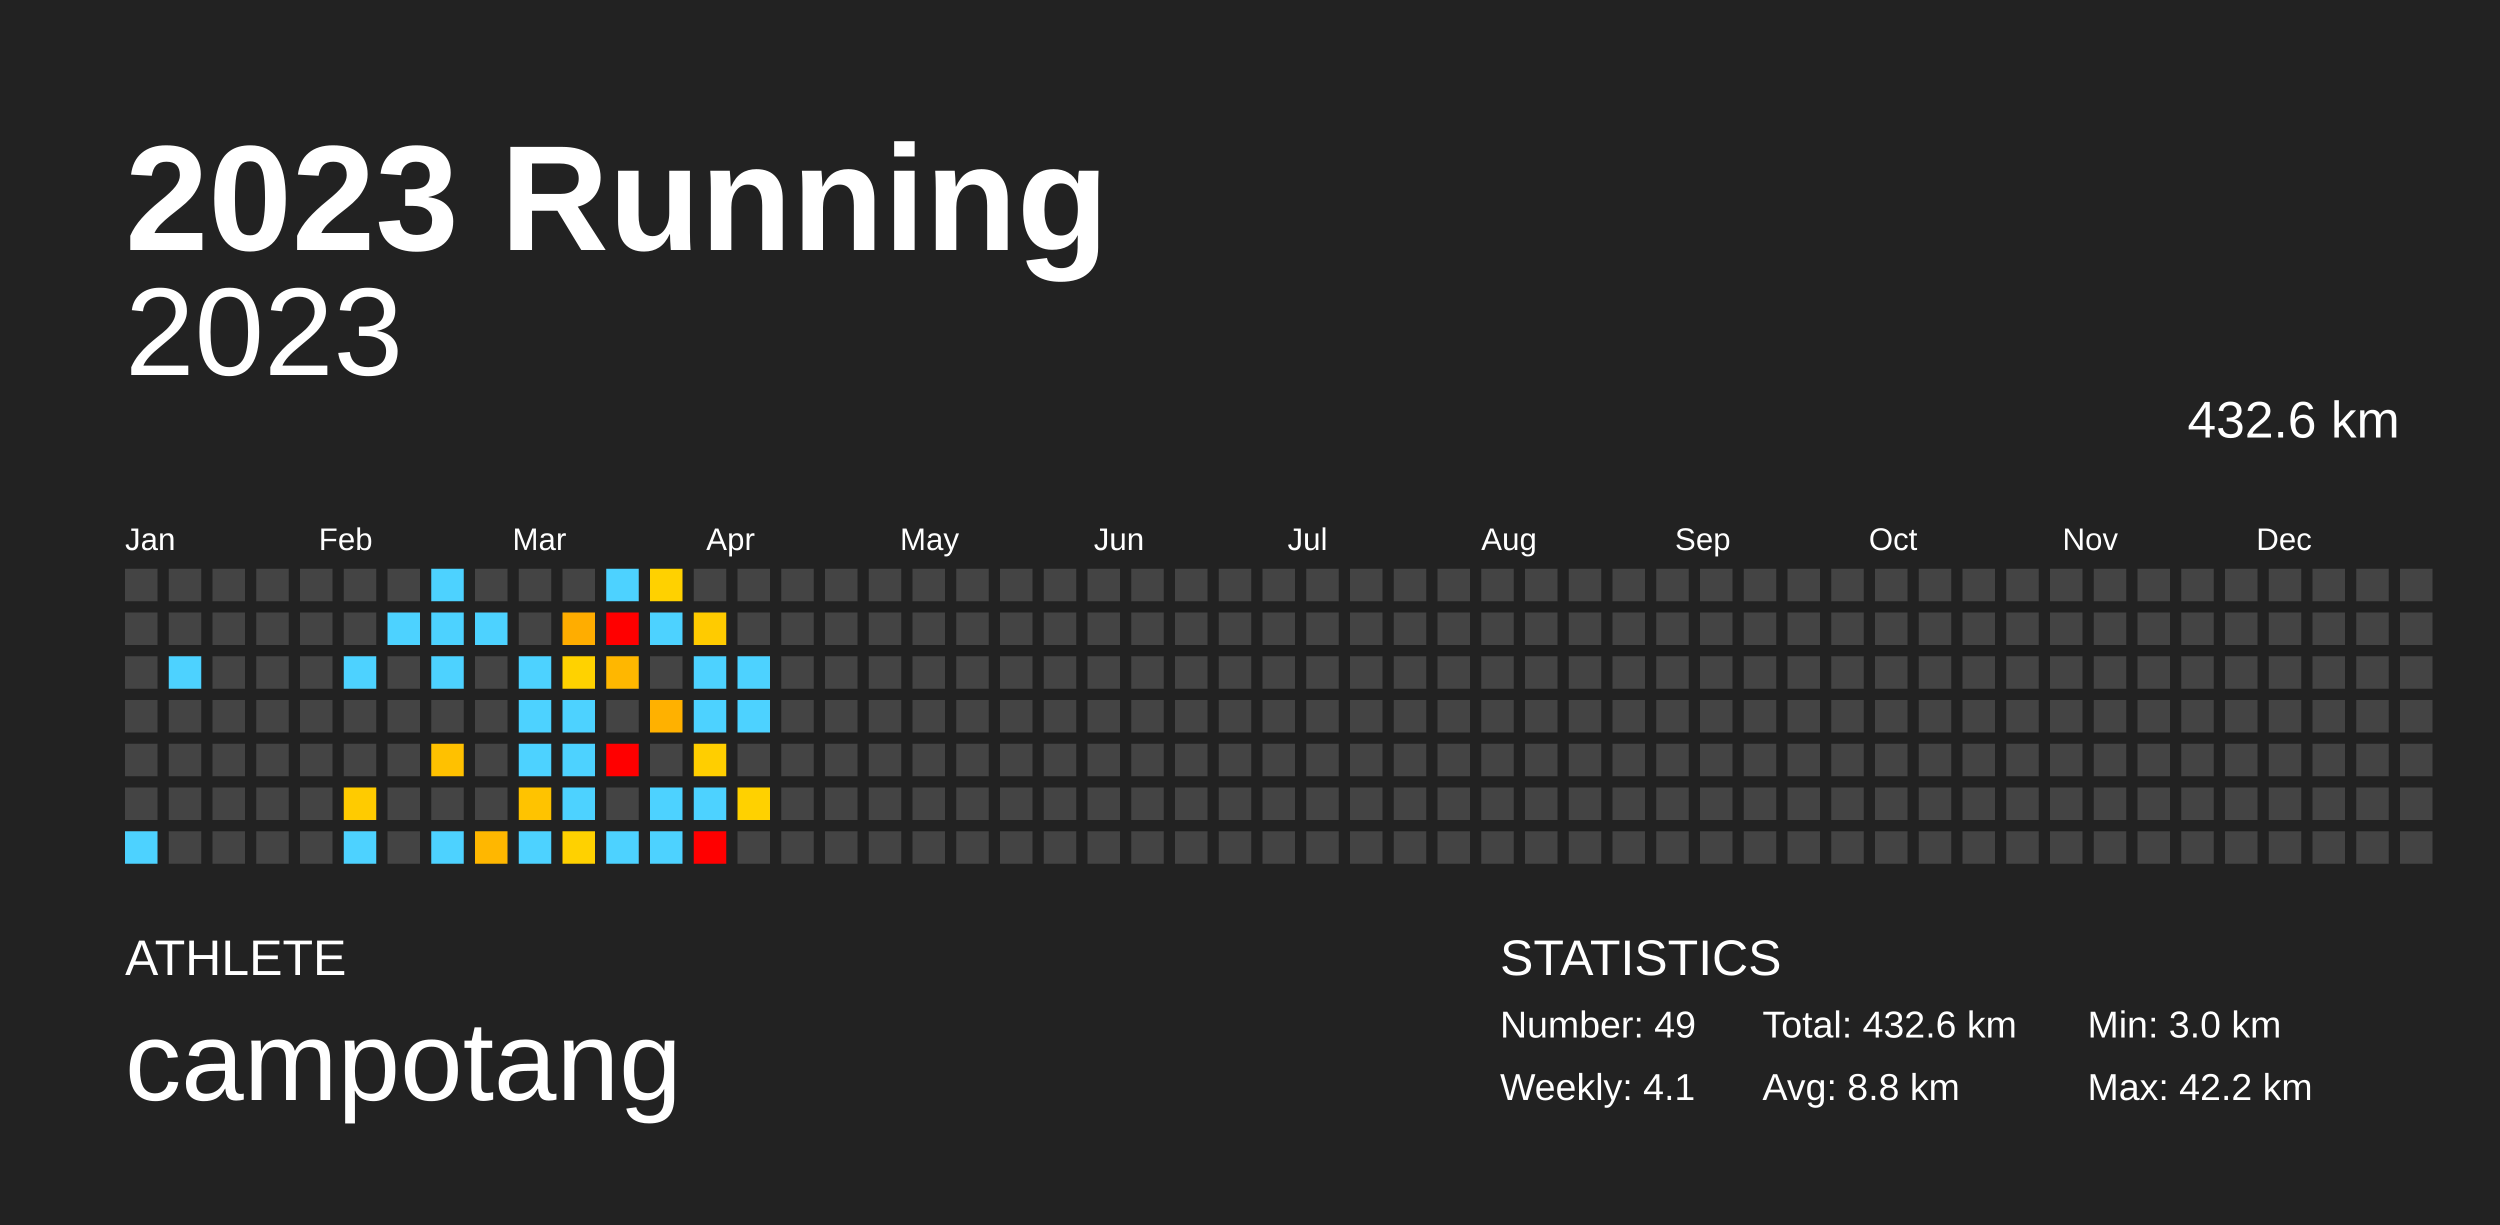
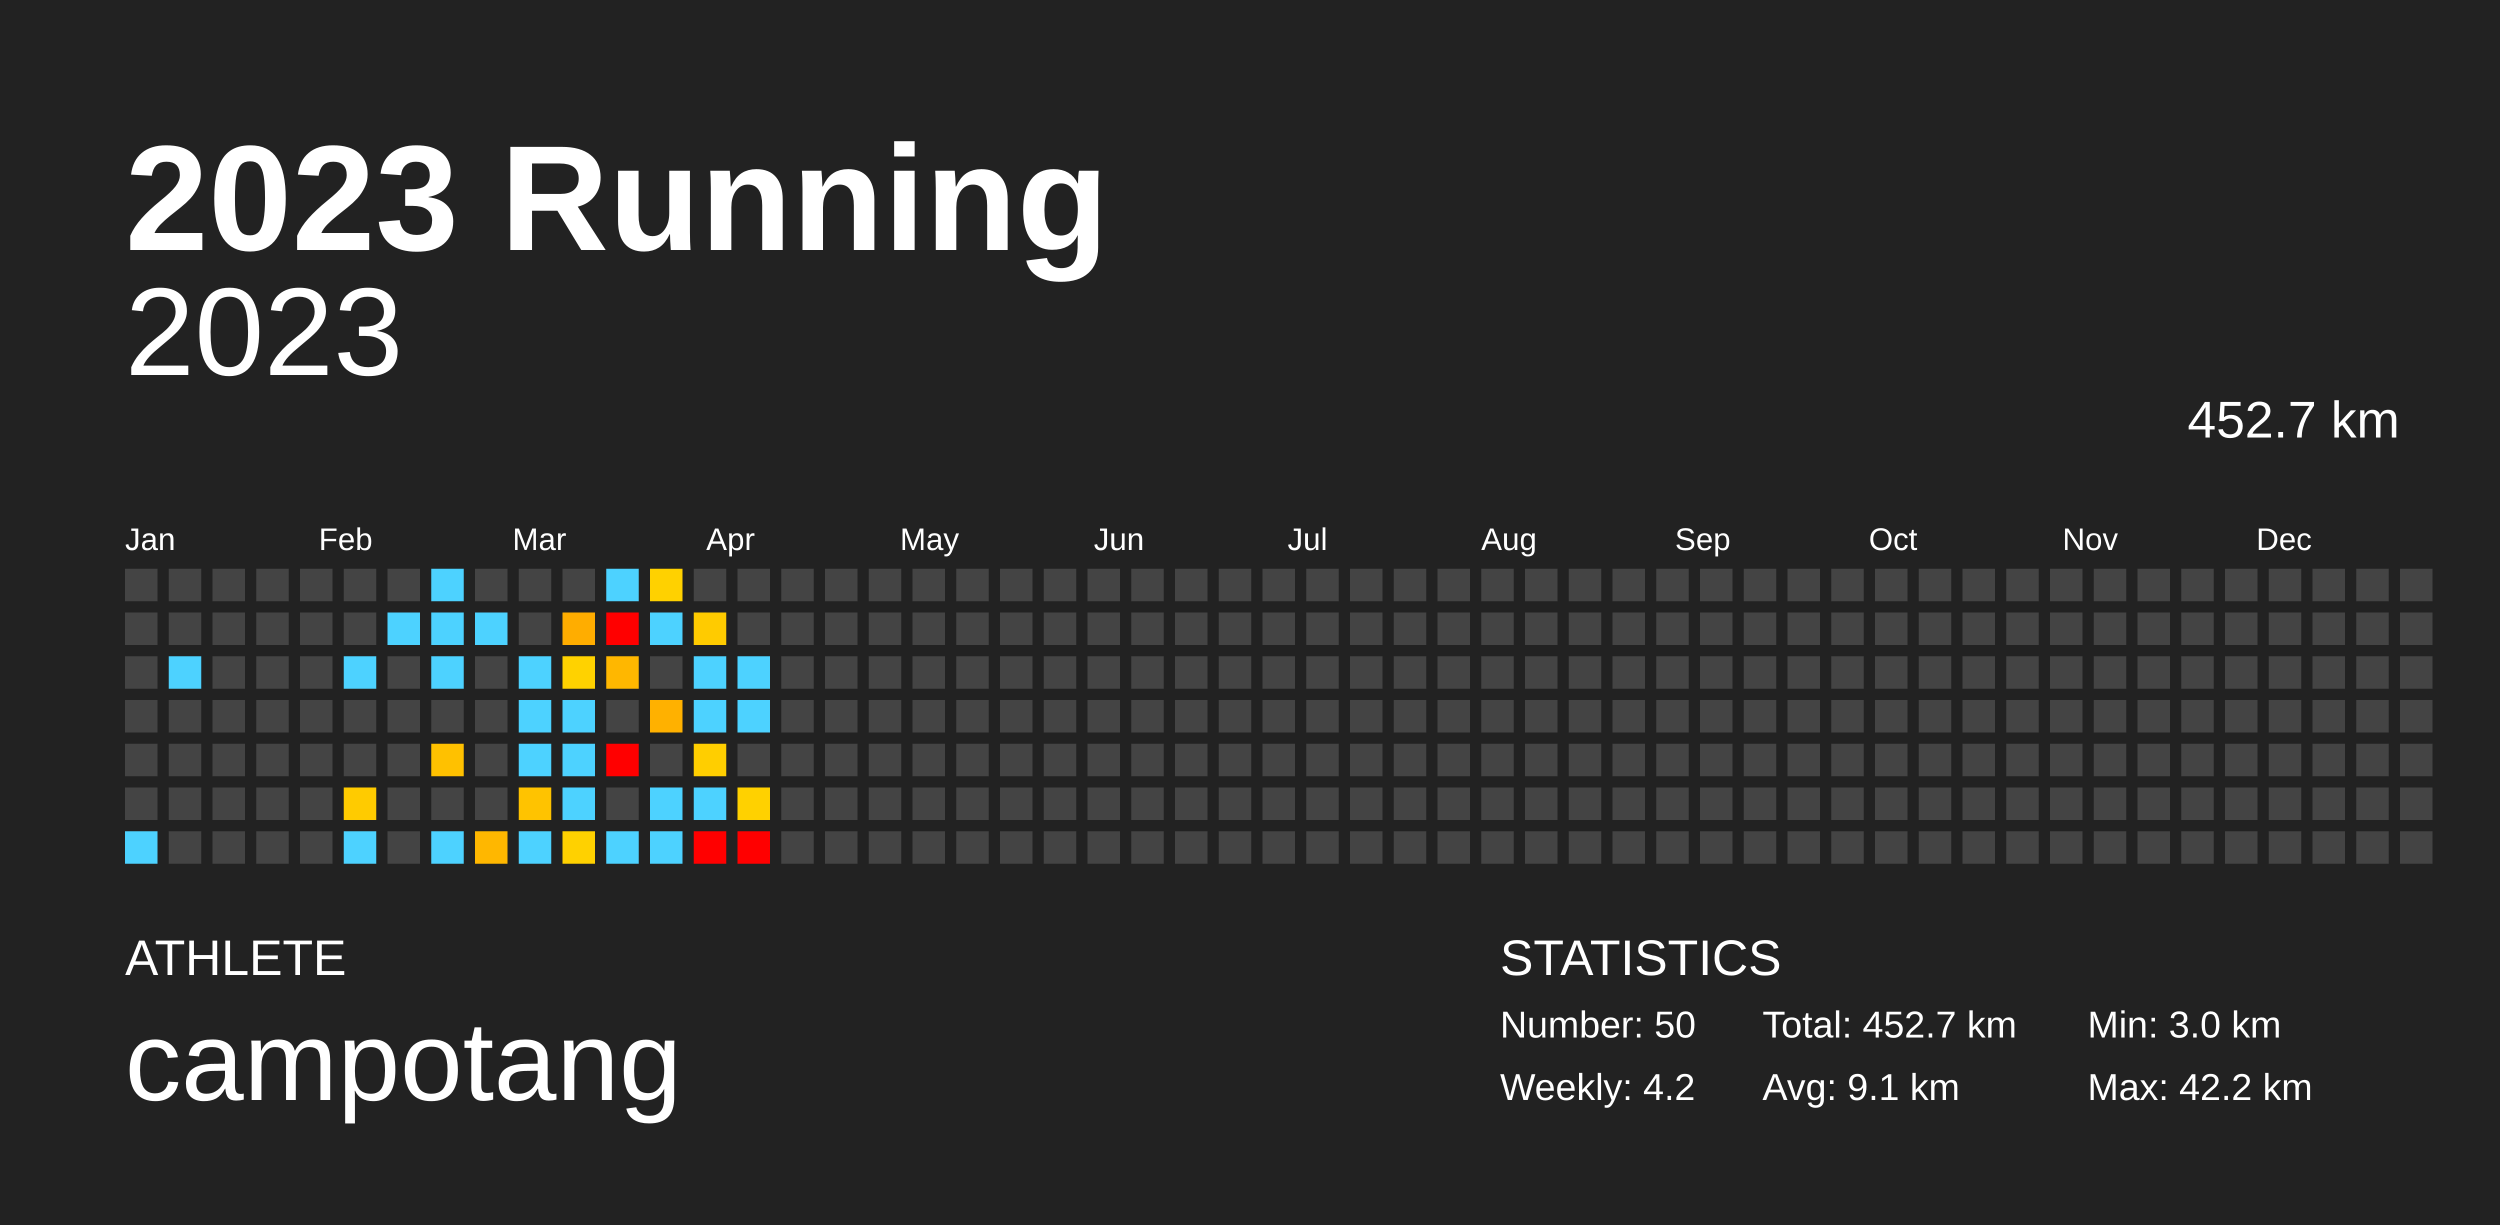
<svg xmlns="http://www.w3.org/2000/svg" baseProfile="full" height="98mm" version="1.1" viewBox="0,0,200,98" width="200mm">
  <defs />
  <rect fill="#222222" height="98" width="200" x="0" y="0" />
  <text fill="#FFFFFF" style="font-size:12px; font-family:Arial; font-weight:bold;" x="10" y="20">2023 Running</text>
  <text fill="#FFFFFF" style="font-size:4px; font-family:Arial" x="10" y="78">ATHLETE</text>
  <text fill="#FFFFFF" style="font-size:9px; font-family:Arial" x="10" y="88">campotang</text>
  <text fill="#FFFFFF" style="font-size:4px; font-family:Arial" x="120" y="78">STATISTICS</text>
-   <text fill="#FFFFFF" style="font-size:3px; font-family:Arial" x="120" y="83">Number: 49</text>
-   <text fill="#FFFFFF" style="font-size:3px; font-family:Arial" x="120" y="88">Weekly: 4.1</text>
-   <text fill="#FFFFFF" style="font-size:3px; font-family:Arial" x="141" y="83">Total: 432.6 km</text>
-   <text fill="#FFFFFF" style="font-size:3px; font-family:Arial" x="141" y="88">Avg: 8.8 km</text>
+   <text fill="#FFFFFF" style="font-size:3px; font-family:Arial" x="120" y="83">Number: 50</text>
+   <text fill="#FFFFFF" style="font-size:3px; font-family:Arial" x="120" y="88">Weekly: 4.2</text>
+   <text fill="#FFFFFF" style="font-size:3px; font-family:Arial" x="141" y="83">Total: 452.7 km</text>
+   <text fill="#FFFFFF" style="font-size:3px; font-family:Arial" x="141" y="88">Avg: 9.1 km</text>
  <text fill="#FFFFFF" style="font-size:3px; font-family:Arial" x="167" y="83">Min: 3.0 km</text>
  <text fill="#FFFFFF" style="font-size:3px; font-family:Arial" x="167" y="88">Max: 42.2 km</text>
  <text alignment-baseline="hanging" fill="#FFFFFF" style="font-size:10.0px; font-family:Arial;" x="10" y="30">2023</text>
-   <text alignment-baseline="hanging" fill="#FFFFFF" style="font-size:4.125px; font-family:Arial;" x="175" y="35">432.6 km</text>
+   <text alignment-baseline="hanging" fill="#FFFFFF" style="font-size:4.125px; font-family:Arial;" x="175" y="35">452.7 km</text>
  <text fill="#FFFFFF" style="font-size:2.5px; font-family:Arial" x="10.0" y="44">Jan</text>
  <text fill="#FFFFFF" style="font-size:2.5px; font-family:Arial" x="25.5" y="44">Feb</text>
  <text fill="#FFFFFF" style="font-size:2.5px; font-family:Arial" x="41.0" y="44">Mar</text>
  <text fill="#FFFFFF" style="font-size:2.5px; font-family:Arial" x="56.5" y="44">Apr</text>
  <text fill="#FFFFFF" style="font-size:2.5px; font-family:Arial" x="72.0" y="44">May</text>
  <text fill="#FFFFFF" style="font-size:2.5px; font-family:Arial" x="87.5" y="44">Jun</text>
  <text fill="#FFFFFF" style="font-size:2.5px; font-family:Arial" x="103.0" y="44">Jul</text>
  <text fill="#FFFFFF" style="font-size:2.5px; font-family:Arial" x="118.5" y="44">Aug</text>
  <text fill="#FFFFFF" style="font-size:2.5px; font-family:Arial" x="134.0" y="44">Sep</text>
  <text fill="#FFFFFF" style="font-size:2.5px; font-family:Arial" x="149.5" y="44">Oct</text>
  <text fill="#FFFFFF" style="font-size:2.5px; font-family:Arial" x="165.0" y="44">Nov</text>
  <text fill="#FFFFFF" style="font-size:2.5px; font-family:Arial" x="180.5" y="44">Dec</text>
  <rect fill="#444444" height="2.6" width="2.6" x="10.0" y="45.5" />
  <rect fill="#444444" height="2.6" width="2.6" x="10.0" y="49.0" />
  <rect fill="#444444" height="2.6" width="2.6" x="10.0" y="52.5" />
  <rect fill="#444444" height="2.6" width="2.6" x="10.0" y="56.0" />
  <rect fill="#444444" height="2.6" width="2.6" x="10.0" y="59.5" />
  <rect fill="#444444" height="2.6" width="2.6" x="10.0" y="63.0" />
  <rect fill="#4dd2ff" height="2.6" width="2.6" x="10.0" y="66.5" />
  <rect fill="#444444" height="2.6" width="2.6" x="13.5" y="45.5" />
  <rect fill="#444444" height="2.6" width="2.6" x="13.5" y="49.0" />
  <rect fill="#4dd2ff" height="2.6" width="2.6" x="13.5" y="52.5" />
  <rect fill="#444444" height="2.6" width="2.6" x="13.5" y="56.0" />
  <rect fill="#444444" height="2.6" width="2.6" x="13.5" y="59.5" />
  <rect fill="#444444" height="2.6" width="2.6" x="13.5" y="63.0" />
  <rect fill="#444444" height="2.6" width="2.6" x="13.5" y="66.5" />
  <rect fill="#444444" height="2.6" width="2.6" x="17.0" y="45.5" />
  <rect fill="#444444" height="2.6" width="2.6" x="17.0" y="49.0" />
  <rect fill="#444444" height="2.6" width="2.6" x="17.0" y="52.5" />
  <rect fill="#444444" height="2.6" width="2.6" x="17.0" y="56.0" />
  <rect fill="#444444" height="2.6" width="2.6" x="17.0" y="59.5" />
  <rect fill="#444444" height="2.6" width="2.6" x="17.0" y="63.0" />
  <rect fill="#444444" height="2.6" width="2.6" x="17.0" y="66.5" />
  <rect fill="#444444" height="2.6" width="2.6" x="20.5" y="45.5" />
  <rect fill="#444444" height="2.6" width="2.6" x="20.5" y="49.0" />
  <rect fill="#444444" height="2.6" width="2.6" x="20.5" y="52.5" />
  <rect fill="#444444" height="2.6" width="2.6" x="20.5" y="56.0" />
  <rect fill="#444444" height="2.6" width="2.6" x="20.5" y="59.5" />
  <rect fill="#444444" height="2.6" width="2.6" x="20.5" y="63.0" />
  <rect fill="#444444" height="2.6" width="2.6" x="20.5" y="66.5" />
  <rect fill="#444444" height="2.6" width="2.6" x="24.0" y="45.5" />
  <rect fill="#444444" height="2.6" width="2.6" x="24.0" y="49.0" />
  <rect fill="#444444" height="2.6" width="2.6" x="24.0" y="52.5" />
  <rect fill="#444444" height="2.6" width="2.6" x="24.0" y="56.0" />
  <rect fill="#444444" height="2.6" width="2.6" x="24.0" y="59.5" />
  <rect fill="#444444" height="2.6" width="2.6" x="24.0" y="63.0" />
  <rect fill="#444444" height="2.6" width="2.6" x="24.0" y="66.5" />
  <rect fill="#444444" height="2.6" width="2.6" x="27.5" y="45.5" />
  <rect fill="#444444" height="2.6" width="2.6" x="27.5" y="49.0" />
  <rect fill="#4dd2ff" height="2.6" width="2.6" x="27.5" y="52.5" />
  <rect fill="#444444" height="2.6" width="2.6" x="27.5" y="56.0" />
  <rect fill="#444444" height="2.6" width="2.6" x="27.5" y="59.5" />
  <rect fill="#ffcb00" height="2.6" width="2.6" x="27.5" y="63.0" />
  <rect fill="#4dd2ff" height="2.6" width="2.6" x="27.5" y="66.5" />
  <rect fill="#444444" height="2.6" width="2.6" x="31.0" y="45.5" />
  <rect fill="#4dd2ff" height="2.6" width="2.6" x="31.0" y="49.0" />
  <rect fill="#444444" height="2.6" width="2.6" x="31.0" y="52.5" />
  <rect fill="#444444" height="2.6" width="2.6" x="31.0" y="56.0" />
  <rect fill="#444444" height="2.6" width="2.6" x="31.0" y="59.5" />
  <rect fill="#444444" height="2.6" width="2.6" x="31.0" y="63.0" />
  <rect fill="#444444" height="2.6" width="2.6" x="31.0" y="66.5" />
  <rect fill="#4dd2ff" height="2.6" width="2.6" x="34.5" y="45.5" />
  <rect fill="#4dd2ff" height="2.6" width="2.6" x="34.5" y="49.0" />
  <rect fill="#4dd2ff" height="2.6" width="2.6" x="34.5" y="52.5" />
  <rect fill="#444444" height="2.6" width="2.6" x="34.5" y="56.0" />
  <rect fill="#ffc100" height="2.6" width="2.6" x="34.5" y="59.5" />
  <rect fill="#444444" height="2.6" width="2.6" x="34.5" y="63.0" />
  <rect fill="#4dd2ff" height="2.6" width="2.6" x="34.5" y="66.5" />
  <rect fill="#444444" height="2.6" width="2.6" x="38.0" y="45.5" />
  <rect fill="#4dd2ff" height="2.6" width="2.6" x="38.0" y="49.0" />
  <rect fill="#444444" height="2.6" width="2.6" x="38.0" y="52.5" />
  <rect fill="#444444" height="2.6" width="2.6" x="38.0" y="56.0" />
  <rect fill="#444444" height="2.6" width="2.6" x="38.0" y="59.5" />
  <rect fill="#444444" height="2.6" width="2.6" x="38.0" y="63.0" />
  <rect fill="#ffb700" height="2.6" width="2.6" x="38.0" y="66.5" />
  <rect fill="#444444" height="2.6" width="2.6" x="41.5" y="45.5" />
  <rect fill="#444444" height="2.6" width="2.6" x="41.5" y="49.0" />
  <rect fill="#4dd2ff" height="2.6" width="2.6" x="41.5" y="52.5" />
  <rect fill="#4dd2ff" height="2.6" width="2.6" x="41.5" y="56.0" />
  <rect fill="#4dd2ff" height="2.6" width="2.6" x="41.5" y="59.5" />
  <rect fill="#ffc300" height="2.6" width="2.6" x="41.5" y="63.0" />
  <rect fill="#4dd2ff" height="2.6" width="2.6" x="41.5" y="66.5" />
  <rect fill="#444444" height="2.6" width="2.6" x="45.0" y="45.5" />
  <rect fill="#ffad00" height="2.6" width="2.6" x="45.0" y="49.0" />
  <rect fill="#ffd200" height="2.6" width="2.6" x="45.0" y="52.5" />
  <rect fill="#4dd2ff" height="2.6" width="2.6" x="45.0" y="56.0" />
  <rect fill="#4dd2ff" height="2.6" width="2.6" x="45.0" y="59.5" />
  <rect fill="#4dd2ff" height="2.6" width="2.6" x="45.0" y="63.0" />
  <rect fill="#ffd100" height="2.6" width="2.6" x="45.0" y="66.5" />
  <rect fill="#4dd2ff" height="2.6" width="2.6" x="48.5" y="45.5" />
  <rect fill="red" height="2.6" width="2.6" x="48.5" y="49.0" />
  <rect fill="#ffb700" height="2.6" width="2.6" x="48.5" y="52.5" />
  <rect fill="#444444" height="2.6" width="2.6" x="48.5" y="56.0" />
  <rect fill="red" height="2.6" width="2.6" x="48.5" y="59.5" />
  <rect fill="#444444" height="2.6" width="2.6" x="48.5" y="63.0" />
  <rect fill="#4dd2ff" height="2.6" width="2.6" x="48.5" y="66.5" />
  <rect fill="#ffd100" height="2.6" width="2.6" x="52.0" y="45.5" />
  <rect fill="#4dd2ff" height="2.6" width="2.6" x="52.0" y="49.0" />
  <rect fill="#444444" height="2.6" width="2.6" x="52.0" y="52.5" />
  <rect fill="#ffb100" height="2.6" width="2.6" x="52.0" y="56.0" />
  <rect fill="#444444" height="2.6" width="2.6" x="52.0" y="59.5" />
  <rect fill="#4dd2ff" height="2.6" width="2.6" x="52.0" y="63.0" />
  <rect fill="#4dd2ff" height="2.6" width="2.6" x="52.0" y="66.5" />
  <rect fill="#444444" height="2.6" width="2.6" x="55.5" y="45.5" />
  <rect fill="#ffcb00" height="2.6" width="2.6" x="55.5" y="49.0" />
  <rect fill="#4dd2ff" height="2.6" width="2.6" x="55.5" y="52.5" />
  <rect fill="#4dd2ff" height="2.6" width="2.6" x="55.5" y="56.0" />
  <rect fill="#ffce00" height="2.6" width="2.6" x="55.5" y="59.5" />
  <rect fill="#4dd2ff" height="2.6" width="2.6" x="55.5" y="63.0" />
  <rect fill="red" height="2.6" width="2.6" x="55.5" y="66.5" />
  <rect fill="#444444" height="2.6" width="2.6" x="59.0" y="45.5" />
  <rect fill="#444444" height="2.6" width="2.6" x="59.0" y="49.0" />
  <rect fill="#4dd2ff" height="2.6" width="2.6" x="59.0" y="52.5" />
  <rect fill="#4dd2ff" height="2.6" width="2.6" x="59.0" y="56.0" />
  <rect fill="#444444" height="2.6" width="2.6" x="59.0" y="59.5" />
  <rect fill="#ffd100" height="2.6" width="2.6" x="59.0" y="63.0" />
-   <rect fill="#444444" height="2.6" width="2.6" x="59.0" y="66.5" />
+   <rect fill="red" height="2.6" width="2.6" x="59.0" y="66.5" />
  <rect fill="#444444" height="2.6" width="2.6" x="62.5" y="45.5" />
  <rect fill="#444444" height="2.6" width="2.6" x="62.5" y="49.0" />
  <rect fill="#444444" height="2.6" width="2.6" x="62.5" y="52.5" />
  <rect fill="#444444" height="2.6" width="2.6" x="62.5" y="56.0" />
  <rect fill="#444444" height="2.6" width="2.6" x="62.5" y="59.5" />
  <rect fill="#444444" height="2.6" width="2.6" x="62.5" y="63.0" />
  <rect fill="#444444" height="2.6" width="2.6" x="62.5" y="66.5" />
  <rect fill="#444444" height="2.6" width="2.6" x="66.0" y="45.5" />
  <rect fill="#444444" height="2.6" width="2.6" x="66.0" y="49.0" />
  <rect fill="#444444" height="2.6" width="2.6" x="66.0" y="52.5" />
  <rect fill="#444444" height="2.6" width="2.6" x="66.0" y="56.0" />
  <rect fill="#444444" height="2.6" width="2.6" x="66.0" y="59.5" />
  <rect fill="#444444" height="2.6" width="2.6" x="66.0" y="63.0" />
  <rect fill="#444444" height="2.6" width="2.6" x="66.0" y="66.5" />
  <rect fill="#444444" height="2.6" width="2.6" x="69.5" y="45.5" />
  <rect fill="#444444" height="2.6" width="2.6" x="69.5" y="49.0" />
  <rect fill="#444444" height="2.6" width="2.6" x="69.5" y="52.5" />
  <rect fill="#444444" height="2.6" width="2.6" x="69.5" y="56.0" />
  <rect fill="#444444" height="2.6" width="2.6" x="69.5" y="59.5" />
  <rect fill="#444444" height="2.6" width="2.6" x="69.5" y="63.0" />
  <rect fill="#444444" height="2.6" width="2.6" x="69.5" y="66.5" />
  <rect fill="#444444" height="2.6" width="2.6" x="73.0" y="45.5" />
  <rect fill="#444444" height="2.6" width="2.6" x="73.0" y="49.0" />
  <rect fill="#444444" height="2.6" width="2.6" x="73.0" y="52.5" />
  <rect fill="#444444" height="2.6" width="2.6" x="73.0" y="56.0" />
  <rect fill="#444444" height="2.6" width="2.6" x="73.0" y="59.5" />
  <rect fill="#444444" height="2.6" width="2.6" x="73.0" y="63.0" />
  <rect fill="#444444" height="2.6" width="2.6" x="73.0" y="66.5" />
  <rect fill="#444444" height="2.6" width="2.6" x="76.5" y="45.5" />
  <rect fill="#444444" height="2.6" width="2.6" x="76.5" y="49.0" />
  <rect fill="#444444" height="2.6" width="2.6" x="76.5" y="52.5" />
  <rect fill="#444444" height="2.6" width="2.6" x="76.5" y="56.0" />
  <rect fill="#444444" height="2.6" width="2.6" x="76.5" y="59.5" />
  <rect fill="#444444" height="2.6" width="2.6" x="76.5" y="63.0" />
  <rect fill="#444444" height="2.6" width="2.6" x="76.5" y="66.5" />
  <rect fill="#444444" height="2.6" width="2.6" x="80.0" y="45.5" />
  <rect fill="#444444" height="2.6" width="2.6" x="80.0" y="49.0" />
  <rect fill="#444444" height="2.6" width="2.6" x="80.0" y="52.5" />
  <rect fill="#444444" height="2.6" width="2.6" x="80.0" y="56.0" />
  <rect fill="#444444" height="2.6" width="2.6" x="80.0" y="59.5" />
  <rect fill="#444444" height="2.6" width="2.6" x="80.0" y="63.0" />
  <rect fill="#444444" height="2.6" width="2.6" x="80.0" y="66.5" />
  <rect fill="#444444" height="2.6" width="2.6" x="83.5" y="45.5" />
  <rect fill="#444444" height="2.6" width="2.6" x="83.5" y="49.0" />
  <rect fill="#444444" height="2.6" width="2.6" x="83.5" y="52.5" />
  <rect fill="#444444" height="2.6" width="2.6" x="83.5" y="56.0" />
  <rect fill="#444444" height="2.6" width="2.6" x="83.5" y="59.5" />
  <rect fill="#444444" height="2.6" width="2.6" x="83.5" y="63.0" />
  <rect fill="#444444" height="2.6" width="2.6" x="83.5" y="66.5" />
  <rect fill="#444444" height="2.6" width="2.6" x="87.0" y="45.5" />
  <rect fill="#444444" height="2.6" width="2.6" x="87.0" y="49.0" />
  <rect fill="#444444" height="2.6" width="2.6" x="87.0" y="52.5" />
  <rect fill="#444444" height="2.6" width="2.6" x="87.0" y="56.0" />
  <rect fill="#444444" height="2.6" width="2.6" x="87.0" y="59.5" />
  <rect fill="#444444" height="2.6" width="2.6" x="87.0" y="63.0" />
  <rect fill="#444444" height="2.6" width="2.6" x="87.0" y="66.5" />
  <rect fill="#444444" height="2.6" width="2.6" x="90.5" y="45.5" />
  <rect fill="#444444" height="2.6" width="2.6" x="90.5" y="49.0" />
  <rect fill="#444444" height="2.6" width="2.6" x="90.5" y="52.5" />
  <rect fill="#444444" height="2.6" width="2.6" x="90.5" y="56.0" />
  <rect fill="#444444" height="2.6" width="2.6" x="90.5" y="59.5" />
  <rect fill="#444444" height="2.6" width="2.6" x="90.5" y="63.0" />
  <rect fill="#444444" height="2.6" width="2.6" x="90.5" y="66.5" />
  <rect fill="#444444" height="2.6" width="2.6" x="94.0" y="45.5" />
  <rect fill="#444444" height="2.6" width="2.6" x="94.0" y="49.0" />
  <rect fill="#444444" height="2.6" width="2.6" x="94.0" y="52.5" />
  <rect fill="#444444" height="2.6" width="2.6" x="94.0" y="56.0" />
  <rect fill="#444444" height="2.6" width="2.6" x="94.0" y="59.5" />
  <rect fill="#444444" height="2.6" width="2.6" x="94.0" y="63.0" />
  <rect fill="#444444" height="2.6" width="2.6" x="94.0" y="66.5" />
  <rect fill="#444444" height="2.6" width="2.6" x="97.5" y="45.5" />
  <rect fill="#444444" height="2.6" width="2.6" x="97.5" y="49.0" />
  <rect fill="#444444" height="2.6" width="2.6" x="97.5" y="52.5" />
  <rect fill="#444444" height="2.6" width="2.6" x="97.5" y="56.0" />
  <rect fill="#444444" height="2.6" width="2.6" x="97.5" y="59.5" />
  <rect fill="#444444" height="2.6" width="2.6" x="97.5" y="63.0" />
  <rect fill="#444444" height="2.6" width="2.6" x="97.5" y="66.5" />
  <rect fill="#444444" height="2.6" width="2.6" x="101.0" y="45.5" />
  <rect fill="#444444" height="2.6" width="2.6" x="101.0" y="49.0" />
  <rect fill="#444444" height="2.6" width="2.6" x="101.0" y="52.5" />
  <rect fill="#444444" height="2.6" width="2.6" x="101.0" y="56.0" />
  <rect fill="#444444" height="2.6" width="2.6" x="101.0" y="59.5" />
  <rect fill="#444444" height="2.6" width="2.6" x="101.0" y="63.0" />
  <rect fill="#444444" height="2.6" width="2.6" x="101.0" y="66.5" />
  <rect fill="#444444" height="2.6" width="2.6" x="104.5" y="45.5" />
  <rect fill="#444444" height="2.6" width="2.6" x="104.5" y="49.0" />
  <rect fill="#444444" height="2.6" width="2.6" x="104.5" y="52.5" />
  <rect fill="#444444" height="2.6" width="2.6" x="104.5" y="56.0" />
  <rect fill="#444444" height="2.6" width="2.6" x="104.5" y="59.5" />
  <rect fill="#444444" height="2.6" width="2.6" x="104.5" y="63.0" />
  <rect fill="#444444" height="2.6" width="2.6" x="104.5" y="66.5" />
  <rect fill="#444444" height="2.6" width="2.6" x="108.0" y="45.5" />
  <rect fill="#444444" height="2.6" width="2.6" x="108.0" y="49.0" />
  <rect fill="#444444" height="2.6" width="2.6" x="108.0" y="52.5" />
  <rect fill="#444444" height="2.6" width="2.6" x="108.0" y="56.0" />
  <rect fill="#444444" height="2.6" width="2.6" x="108.0" y="59.5" />
  <rect fill="#444444" height="2.6" width="2.6" x="108.0" y="63.0" />
  <rect fill="#444444" height="2.6" width="2.6" x="108.0" y="66.5" />
  <rect fill="#444444" height="2.6" width="2.6" x="111.5" y="45.5" />
  <rect fill="#444444" height="2.6" width="2.6" x="111.5" y="49.0" />
  <rect fill="#444444" height="2.6" width="2.6" x="111.5" y="52.5" />
  <rect fill="#444444" height="2.6" width="2.6" x="111.5" y="56.0" />
  <rect fill="#444444" height="2.6" width="2.6" x="111.5" y="59.5" />
  <rect fill="#444444" height="2.6" width="2.6" x="111.5" y="63.0" />
  <rect fill="#444444" height="2.6" width="2.6" x="111.5" y="66.5" />
  <rect fill="#444444" height="2.6" width="2.6" x="115.0" y="45.5" />
  <rect fill="#444444" height="2.6" width="2.6" x="115.0" y="49.0" />
  <rect fill="#444444" height="2.6" width="2.6" x="115.0" y="52.5" />
  <rect fill="#444444" height="2.6" width="2.6" x="115.0" y="56.0" />
  <rect fill="#444444" height="2.6" width="2.6" x="115.0" y="59.5" />
  <rect fill="#444444" height="2.6" width="2.6" x="115.0" y="63.0" />
  <rect fill="#444444" height="2.6" width="2.6" x="115.0" y="66.5" />
  <rect fill="#444444" height="2.6" width="2.6" x="118.5" y="45.5" />
  <rect fill="#444444" height="2.6" width="2.6" x="118.5" y="49.0" />
  <rect fill="#444444" height="2.6" width="2.6" x="118.5" y="52.5" />
  <rect fill="#444444" height="2.6" width="2.6" x="118.5" y="56.0" />
  <rect fill="#444444" height="2.6" width="2.6" x="118.5" y="59.5" />
  <rect fill="#444444" height="2.6" width="2.6" x="118.5" y="63.0" />
  <rect fill="#444444" height="2.6" width="2.6" x="118.5" y="66.5" />
  <rect fill="#444444" height="2.6" width="2.6" x="122.0" y="45.5" />
  <rect fill="#444444" height="2.6" width="2.6" x="122.0" y="49.0" />
  <rect fill="#444444" height="2.6" width="2.6" x="122.0" y="52.5" />
  <rect fill="#444444" height="2.6" width="2.6" x="122.0" y="56.0" />
  <rect fill="#444444" height="2.6" width="2.6" x="122.0" y="59.5" />
  <rect fill="#444444" height="2.6" width="2.6" x="122.0" y="63.0" />
  <rect fill="#444444" height="2.6" width="2.6" x="122.0" y="66.5" />
  <rect fill="#444444" height="2.6" width="2.6" x="125.5" y="45.5" />
  <rect fill="#444444" height="2.6" width="2.6" x="125.5" y="49.0" />
  <rect fill="#444444" height="2.6" width="2.6" x="125.5" y="52.5" />
  <rect fill="#444444" height="2.6" width="2.6" x="125.5" y="56.0" />
  <rect fill="#444444" height="2.6" width="2.6" x="125.5" y="59.5" />
  <rect fill="#444444" height="2.6" width="2.6" x="125.5" y="63.0" />
  <rect fill="#444444" height="2.6" width="2.6" x="125.5" y="66.5" />
  <rect fill="#444444" height="2.6" width="2.6" x="129.0" y="45.5" />
  <rect fill="#444444" height="2.6" width="2.6" x="129.0" y="49.0" />
  <rect fill="#444444" height="2.6" width="2.6" x="129.0" y="52.5" />
  <rect fill="#444444" height="2.6" width="2.6" x="129.0" y="56.0" />
  <rect fill="#444444" height="2.6" width="2.6" x="129.0" y="59.5" />
  <rect fill="#444444" height="2.6" width="2.6" x="129.0" y="63.0" />
  <rect fill="#444444" height="2.6" width="2.6" x="129.0" y="66.5" />
  <rect fill="#444444" height="2.6" width="2.6" x="132.5" y="45.5" />
  <rect fill="#444444" height="2.6" width="2.6" x="132.5" y="49.0" />
  <rect fill="#444444" height="2.6" width="2.6" x="132.5" y="52.5" />
  <rect fill="#444444" height="2.6" width="2.6" x="132.5" y="56.0" />
  <rect fill="#444444" height="2.6" width="2.6" x="132.5" y="59.5" />
  <rect fill="#444444" height="2.6" width="2.6" x="132.5" y="63.0" />
  <rect fill="#444444" height="2.6" width="2.6" x="132.5" y="66.5" />
  <rect fill="#444444" height="2.6" width="2.6" x="136.0" y="45.5" />
  <rect fill="#444444" height="2.6" width="2.6" x="136.0" y="49.0" />
  <rect fill="#444444" height="2.6" width="2.6" x="136.0" y="52.5" />
  <rect fill="#444444" height="2.6" width="2.6" x="136.0" y="56.0" />
  <rect fill="#444444" height="2.6" width="2.6" x="136.0" y="59.5" />
  <rect fill="#444444" height="2.6" width="2.6" x="136.0" y="63.0" />
  <rect fill="#444444" height="2.6" width="2.6" x="136.0" y="66.5" />
  <rect fill="#444444" height="2.6" width="2.6" x="139.5" y="45.5" />
  <rect fill="#444444" height="2.6" width="2.6" x="139.5" y="49.0" />
  <rect fill="#444444" height="2.6" width="2.6" x="139.5" y="52.5" />
  <rect fill="#444444" height="2.6" width="2.6" x="139.5" y="56.0" />
  <rect fill="#444444" height="2.6" width="2.6" x="139.5" y="59.5" />
  <rect fill="#444444" height="2.6" width="2.6" x="139.5" y="63.0" />
  <rect fill="#444444" height="2.6" width="2.6" x="139.5" y="66.5" />
  <rect fill="#444444" height="2.6" width="2.6" x="143.0" y="45.5" />
  <rect fill="#444444" height="2.6" width="2.6" x="143.0" y="49.0" />
  <rect fill="#444444" height="2.6" width="2.6" x="143.0" y="52.5" />
  <rect fill="#444444" height="2.6" width="2.6" x="143.0" y="56.0" />
  <rect fill="#444444" height="2.6" width="2.6" x="143.0" y="59.5" />
  <rect fill="#444444" height="2.6" width="2.6" x="143.0" y="63.0" />
  <rect fill="#444444" height="2.6" width="2.6" x="143.0" y="66.5" />
  <rect fill="#444444" height="2.6" width="2.6" x="146.5" y="45.5" />
  <rect fill="#444444" height="2.6" width="2.6" x="146.5" y="49.0" />
  <rect fill="#444444" height="2.6" width="2.6" x="146.5" y="52.5" />
  <rect fill="#444444" height="2.6" width="2.6" x="146.5" y="56.0" />
  <rect fill="#444444" height="2.6" width="2.6" x="146.5" y="59.5" />
  <rect fill="#444444" height="2.6" width="2.6" x="146.5" y="63.0" />
  <rect fill="#444444" height="2.6" width="2.6" x="146.5" y="66.5" />
  <rect fill="#444444" height="2.6" width="2.6" x="150.0" y="45.5" />
  <rect fill="#444444" height="2.6" width="2.6" x="150.0" y="49.0" />
  <rect fill="#444444" height="2.6" width="2.6" x="150.0" y="52.5" />
  <rect fill="#444444" height="2.6" width="2.6" x="150.0" y="56.0" />
  <rect fill="#444444" height="2.6" width="2.6" x="150.0" y="59.5" />
  <rect fill="#444444" height="2.6" width="2.6" x="150.0" y="63.0" />
  <rect fill="#444444" height="2.6" width="2.6" x="150.0" y="66.5" />
  <rect fill="#444444" height="2.6" width="2.6" x="153.5" y="45.5" />
  <rect fill="#444444" height="2.6" width="2.6" x="153.5" y="49.0" />
  <rect fill="#444444" height="2.6" width="2.6" x="153.5" y="52.5" />
  <rect fill="#444444" height="2.6" width="2.6" x="153.5" y="56.0" />
  <rect fill="#444444" height="2.6" width="2.6" x="153.5" y="59.5" />
  <rect fill="#444444" height="2.6" width="2.6" x="153.5" y="63.0" />
  <rect fill="#444444" height="2.6" width="2.6" x="153.5" y="66.5" />
  <rect fill="#444444" height="2.6" width="2.6" x="157.0" y="45.5" />
  <rect fill="#444444" height="2.6" width="2.6" x="157.0" y="49.0" />
  <rect fill="#444444" height="2.6" width="2.6" x="157.0" y="52.5" />
  <rect fill="#444444" height="2.6" width="2.6" x="157.0" y="56.0" />
  <rect fill="#444444" height="2.6" width="2.6" x="157.0" y="59.5" />
  <rect fill="#444444" height="2.6" width="2.6" x="157.0" y="63.0" />
  <rect fill="#444444" height="2.6" width="2.6" x="157.0" y="66.5" />
  <rect fill="#444444" height="2.6" width="2.6" x="160.5" y="45.5" />
  <rect fill="#444444" height="2.6" width="2.6" x="160.5" y="49.0" />
  <rect fill="#444444" height="2.6" width="2.6" x="160.5" y="52.5" />
  <rect fill="#444444" height="2.6" width="2.6" x="160.5" y="56.0" />
  <rect fill="#444444" height="2.6" width="2.6" x="160.5" y="59.5" />
  <rect fill="#444444" height="2.6" width="2.6" x="160.5" y="63.0" />
  <rect fill="#444444" height="2.6" width="2.6" x="160.5" y="66.5" />
  <rect fill="#444444" height="2.6" width="2.6" x="164.0" y="45.5" />
  <rect fill="#444444" height="2.6" width="2.6" x="164.0" y="49.0" />
  <rect fill="#444444" height="2.6" width="2.6" x="164.0" y="52.5" />
  <rect fill="#444444" height="2.6" width="2.6" x="164.0" y="56.0" />
  <rect fill="#444444" height="2.6" width="2.6" x="164.0" y="59.5" />
  <rect fill="#444444" height="2.6" width="2.6" x="164.0" y="63.0" />
  <rect fill="#444444" height="2.6" width="2.6" x="164.0" y="66.5" />
  <rect fill="#444444" height="2.6" width="2.6" x="167.5" y="45.5" />
  <rect fill="#444444" height="2.6" width="2.6" x="167.5" y="49.0" />
  <rect fill="#444444" height="2.6" width="2.6" x="167.5" y="52.5" />
  <rect fill="#444444" height="2.6" width="2.6" x="167.5" y="56.0" />
  <rect fill="#444444" height="2.6" width="2.6" x="167.5" y="59.5" />
  <rect fill="#444444" height="2.6" width="2.6" x="167.5" y="63.0" />
  <rect fill="#444444" height="2.6" width="2.6" x="167.5" y="66.5" />
  <rect fill="#444444" height="2.6" width="2.6" x="171.0" y="45.5" />
  <rect fill="#444444" height="2.6" width="2.6" x="171.0" y="49.0" />
  <rect fill="#444444" height="2.6" width="2.6" x="171.0" y="52.5" />
  <rect fill="#444444" height="2.6" width="2.6" x="171.0" y="56.0" />
  <rect fill="#444444" height="2.6" width="2.6" x="171.0" y="59.5" />
  <rect fill="#444444" height="2.6" width="2.6" x="171.0" y="63.0" />
  <rect fill="#444444" height="2.6" width="2.6" x="171.0" y="66.5" />
  <rect fill="#444444" height="2.6" width="2.6" x="174.5" y="45.5" />
  <rect fill="#444444" height="2.6" width="2.6" x="174.5" y="49.0" />
  <rect fill="#444444" height="2.6" width="2.6" x="174.5" y="52.5" />
  <rect fill="#444444" height="2.6" width="2.6" x="174.5" y="56.0" />
  <rect fill="#444444" height="2.6" width="2.6" x="174.5" y="59.5" />
  <rect fill="#444444" height="2.6" width="2.6" x="174.5" y="63.0" />
  <rect fill="#444444" height="2.6" width="2.6" x="174.5" y="66.5" />
  <rect fill="#444444" height="2.6" width="2.6" x="178.0" y="45.5" />
  <rect fill="#444444" height="2.6" width="2.6" x="178.0" y="49.0" />
  <rect fill="#444444" height="2.6" width="2.6" x="178.0" y="52.5" />
  <rect fill="#444444" height="2.6" width="2.6" x="178.0" y="56.0" />
  <rect fill="#444444" height="2.6" width="2.6" x="178.0" y="59.5" />
  <rect fill="#444444" height="2.6" width="2.6" x="178.0" y="63.0" />
  <rect fill="#444444" height="2.6" width="2.6" x="178.0" y="66.5" />
  <rect fill="#444444" height="2.6" width="2.6" x="181.5" y="45.5" />
  <rect fill="#444444" height="2.6" width="2.6" x="181.5" y="49.0" />
  <rect fill="#444444" height="2.6" width="2.6" x="181.5" y="52.5" />
  <rect fill="#444444" height="2.6" width="2.6" x="181.5" y="56.0" />
  <rect fill="#444444" height="2.6" width="2.6" x="181.5" y="59.5" />
  <rect fill="#444444" height="2.6" width="2.6" x="181.5" y="63.0" />
  <rect fill="#444444" height="2.6" width="2.6" x="181.5" y="66.5" />
  <rect fill="#444444" height="2.6" width="2.6" x="185.0" y="45.5" />
  <rect fill="#444444" height="2.6" width="2.6" x="185.0" y="49.0" />
  <rect fill="#444444" height="2.6" width="2.6" x="185.0" y="52.5" />
  <rect fill="#444444" height="2.6" width="2.6" x="185.0" y="56.0" />
  <rect fill="#444444" height="2.6" width="2.6" x="185.0" y="59.5" />
  <rect fill="#444444" height="2.6" width="2.6" x="185.0" y="63.0" />
  <rect fill="#444444" height="2.6" width="2.6" x="185.0" y="66.5" />
  <rect fill="#444444" height="2.6" width="2.6" x="188.5" y="45.5" />
  <rect fill="#444444" height="2.6" width="2.6" x="188.5" y="49.0" />
  <rect fill="#444444" height="2.6" width="2.6" x="188.5" y="52.5" />
  <rect fill="#444444" height="2.6" width="2.6" x="188.5" y="56.0" />
  <rect fill="#444444" height="2.6" width="2.6" x="188.5" y="59.5" />
  <rect fill="#444444" height="2.6" width="2.6" x="188.5" y="63.0" />
  <rect fill="#444444" height="2.6" width="2.6" x="188.5" y="66.5" />
  <rect fill="#444444" height="2.6" width="2.6" x="192.0" y="45.5" />
  <rect fill="#444444" height="2.6" width="2.6" x="192.0" y="49.0" />
  <rect fill="#444444" height="2.6" width="2.6" x="192.0" y="52.5" />
  <rect fill="#444444" height="2.6" width="2.6" x="192.0" y="56.0" />
  <rect fill="#444444" height="2.6" width="2.6" x="192.0" y="59.5" />
  <rect fill="#444444" height="2.6" width="2.6" x="192.0" y="63.0" />
  <rect fill="#444444" height="2.6" width="2.6" x="192.0" y="66.5" />
</svg>
